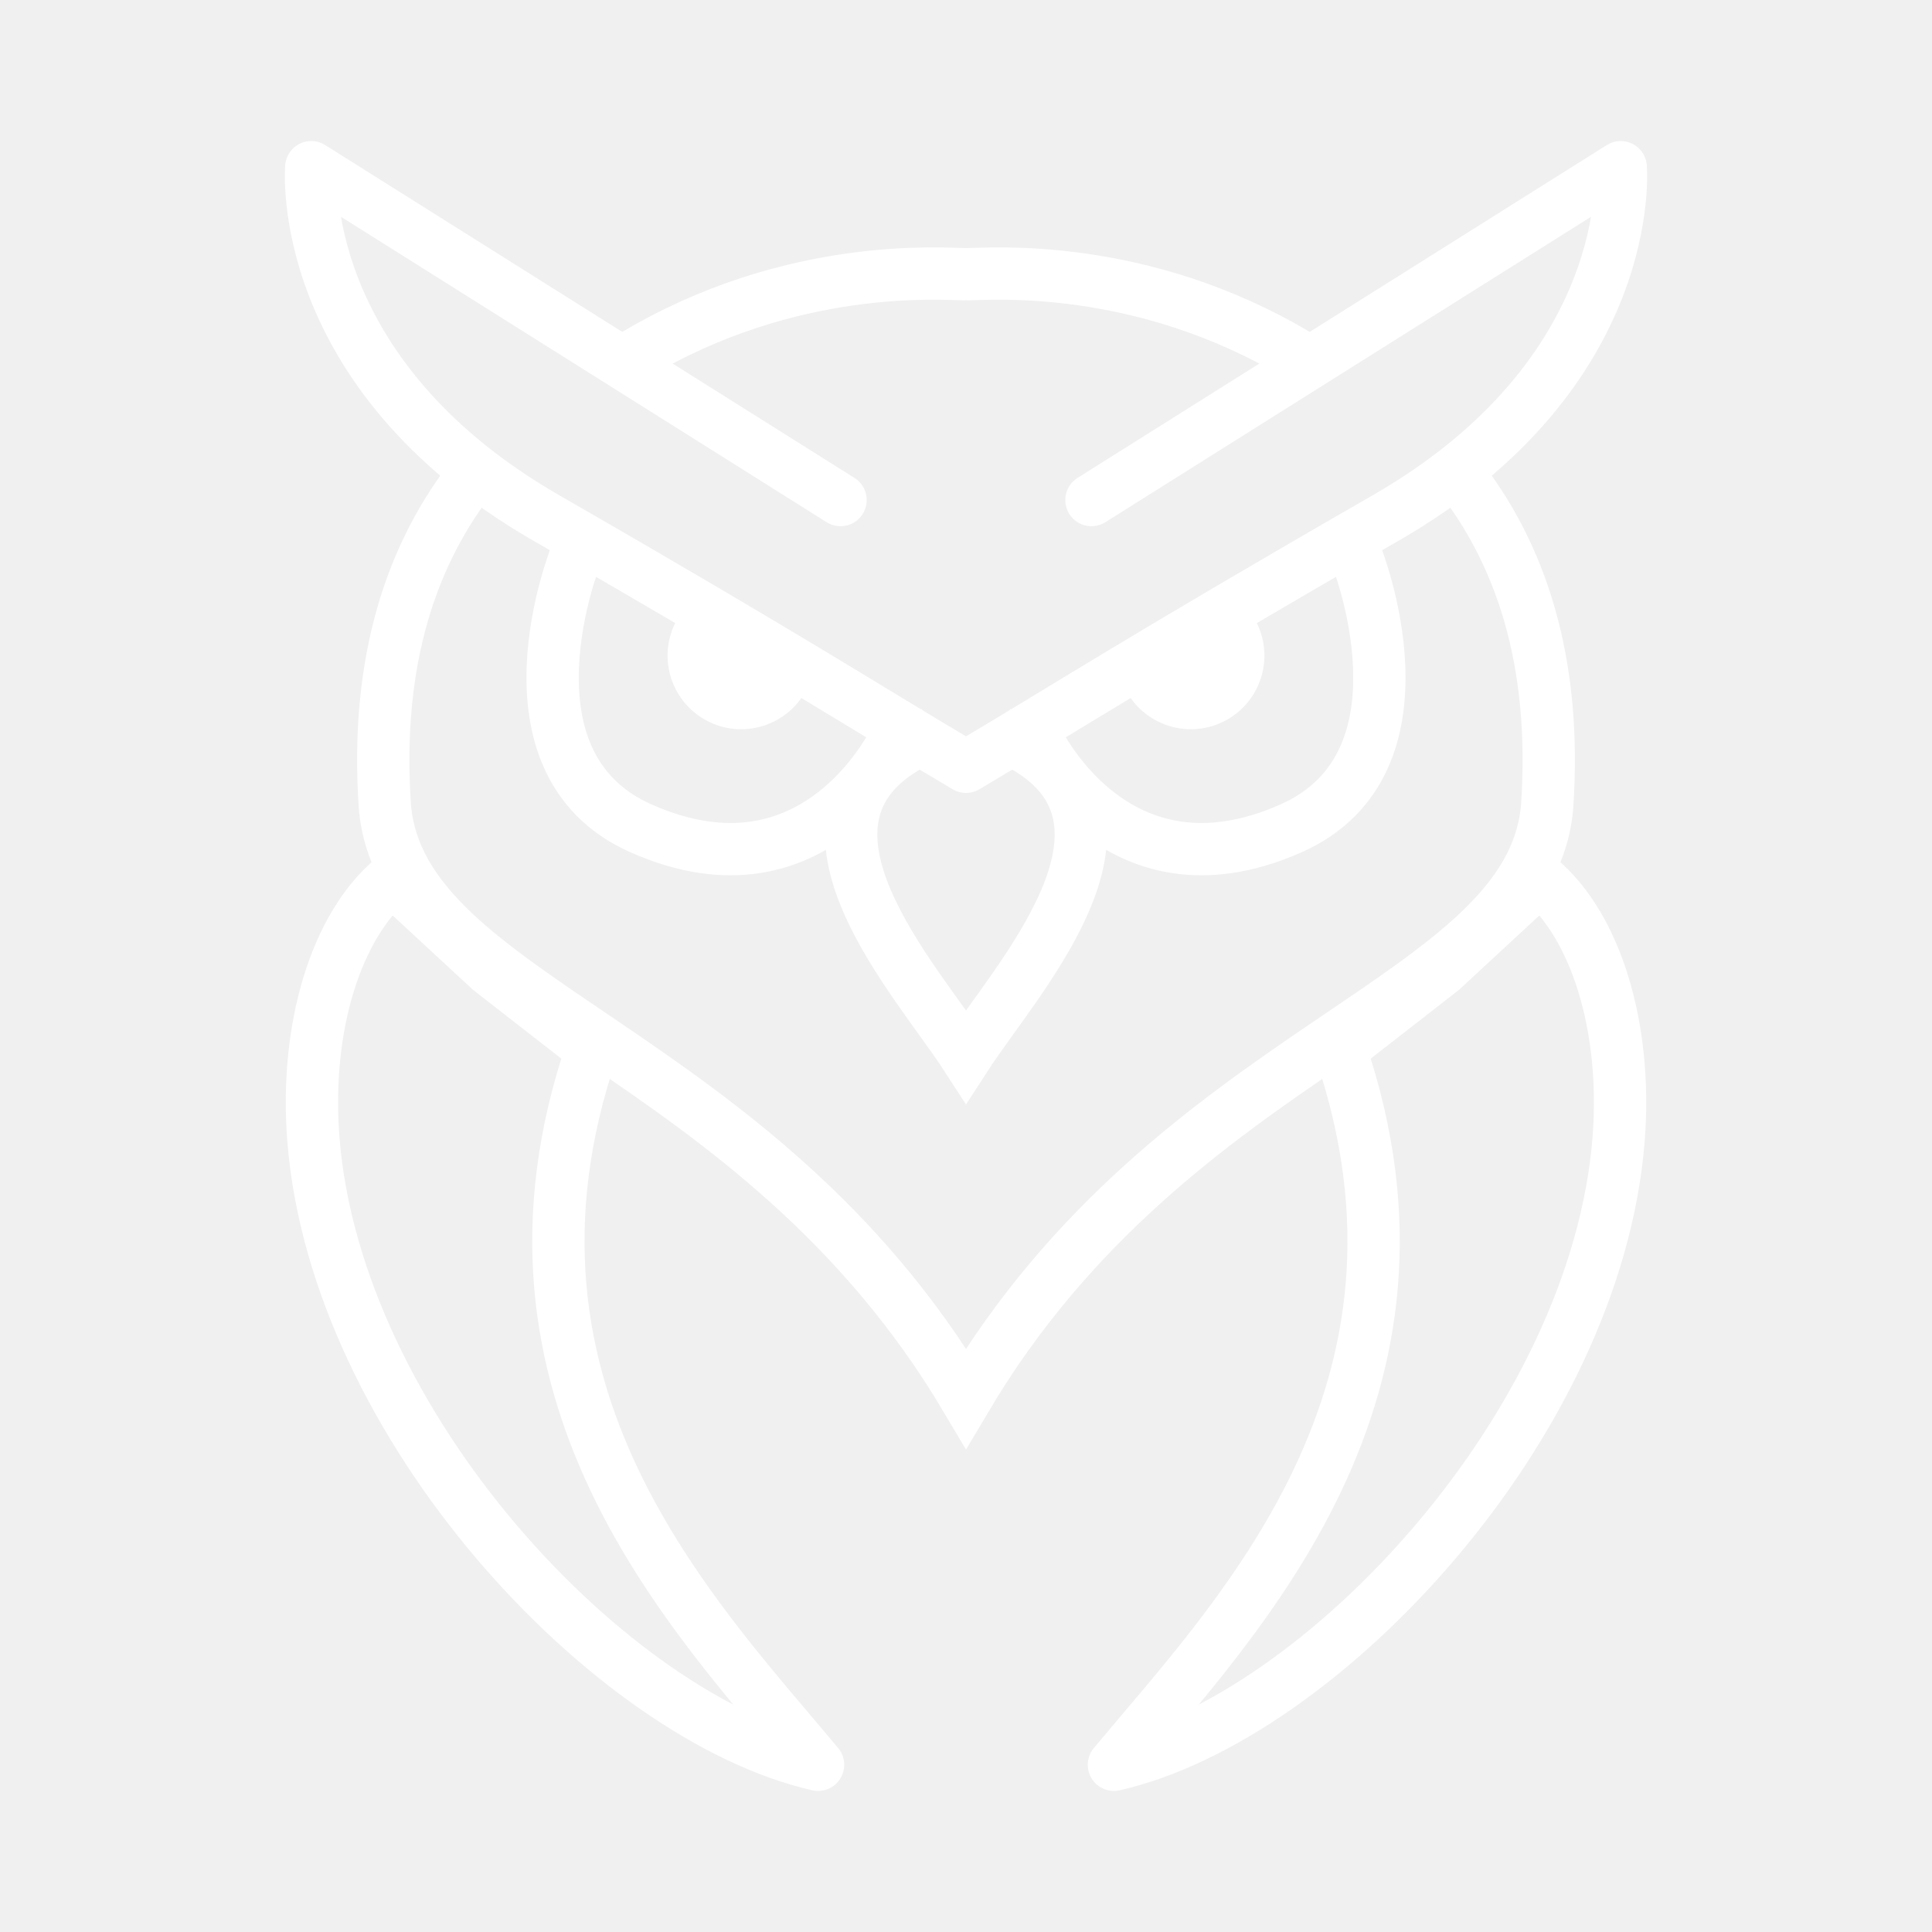
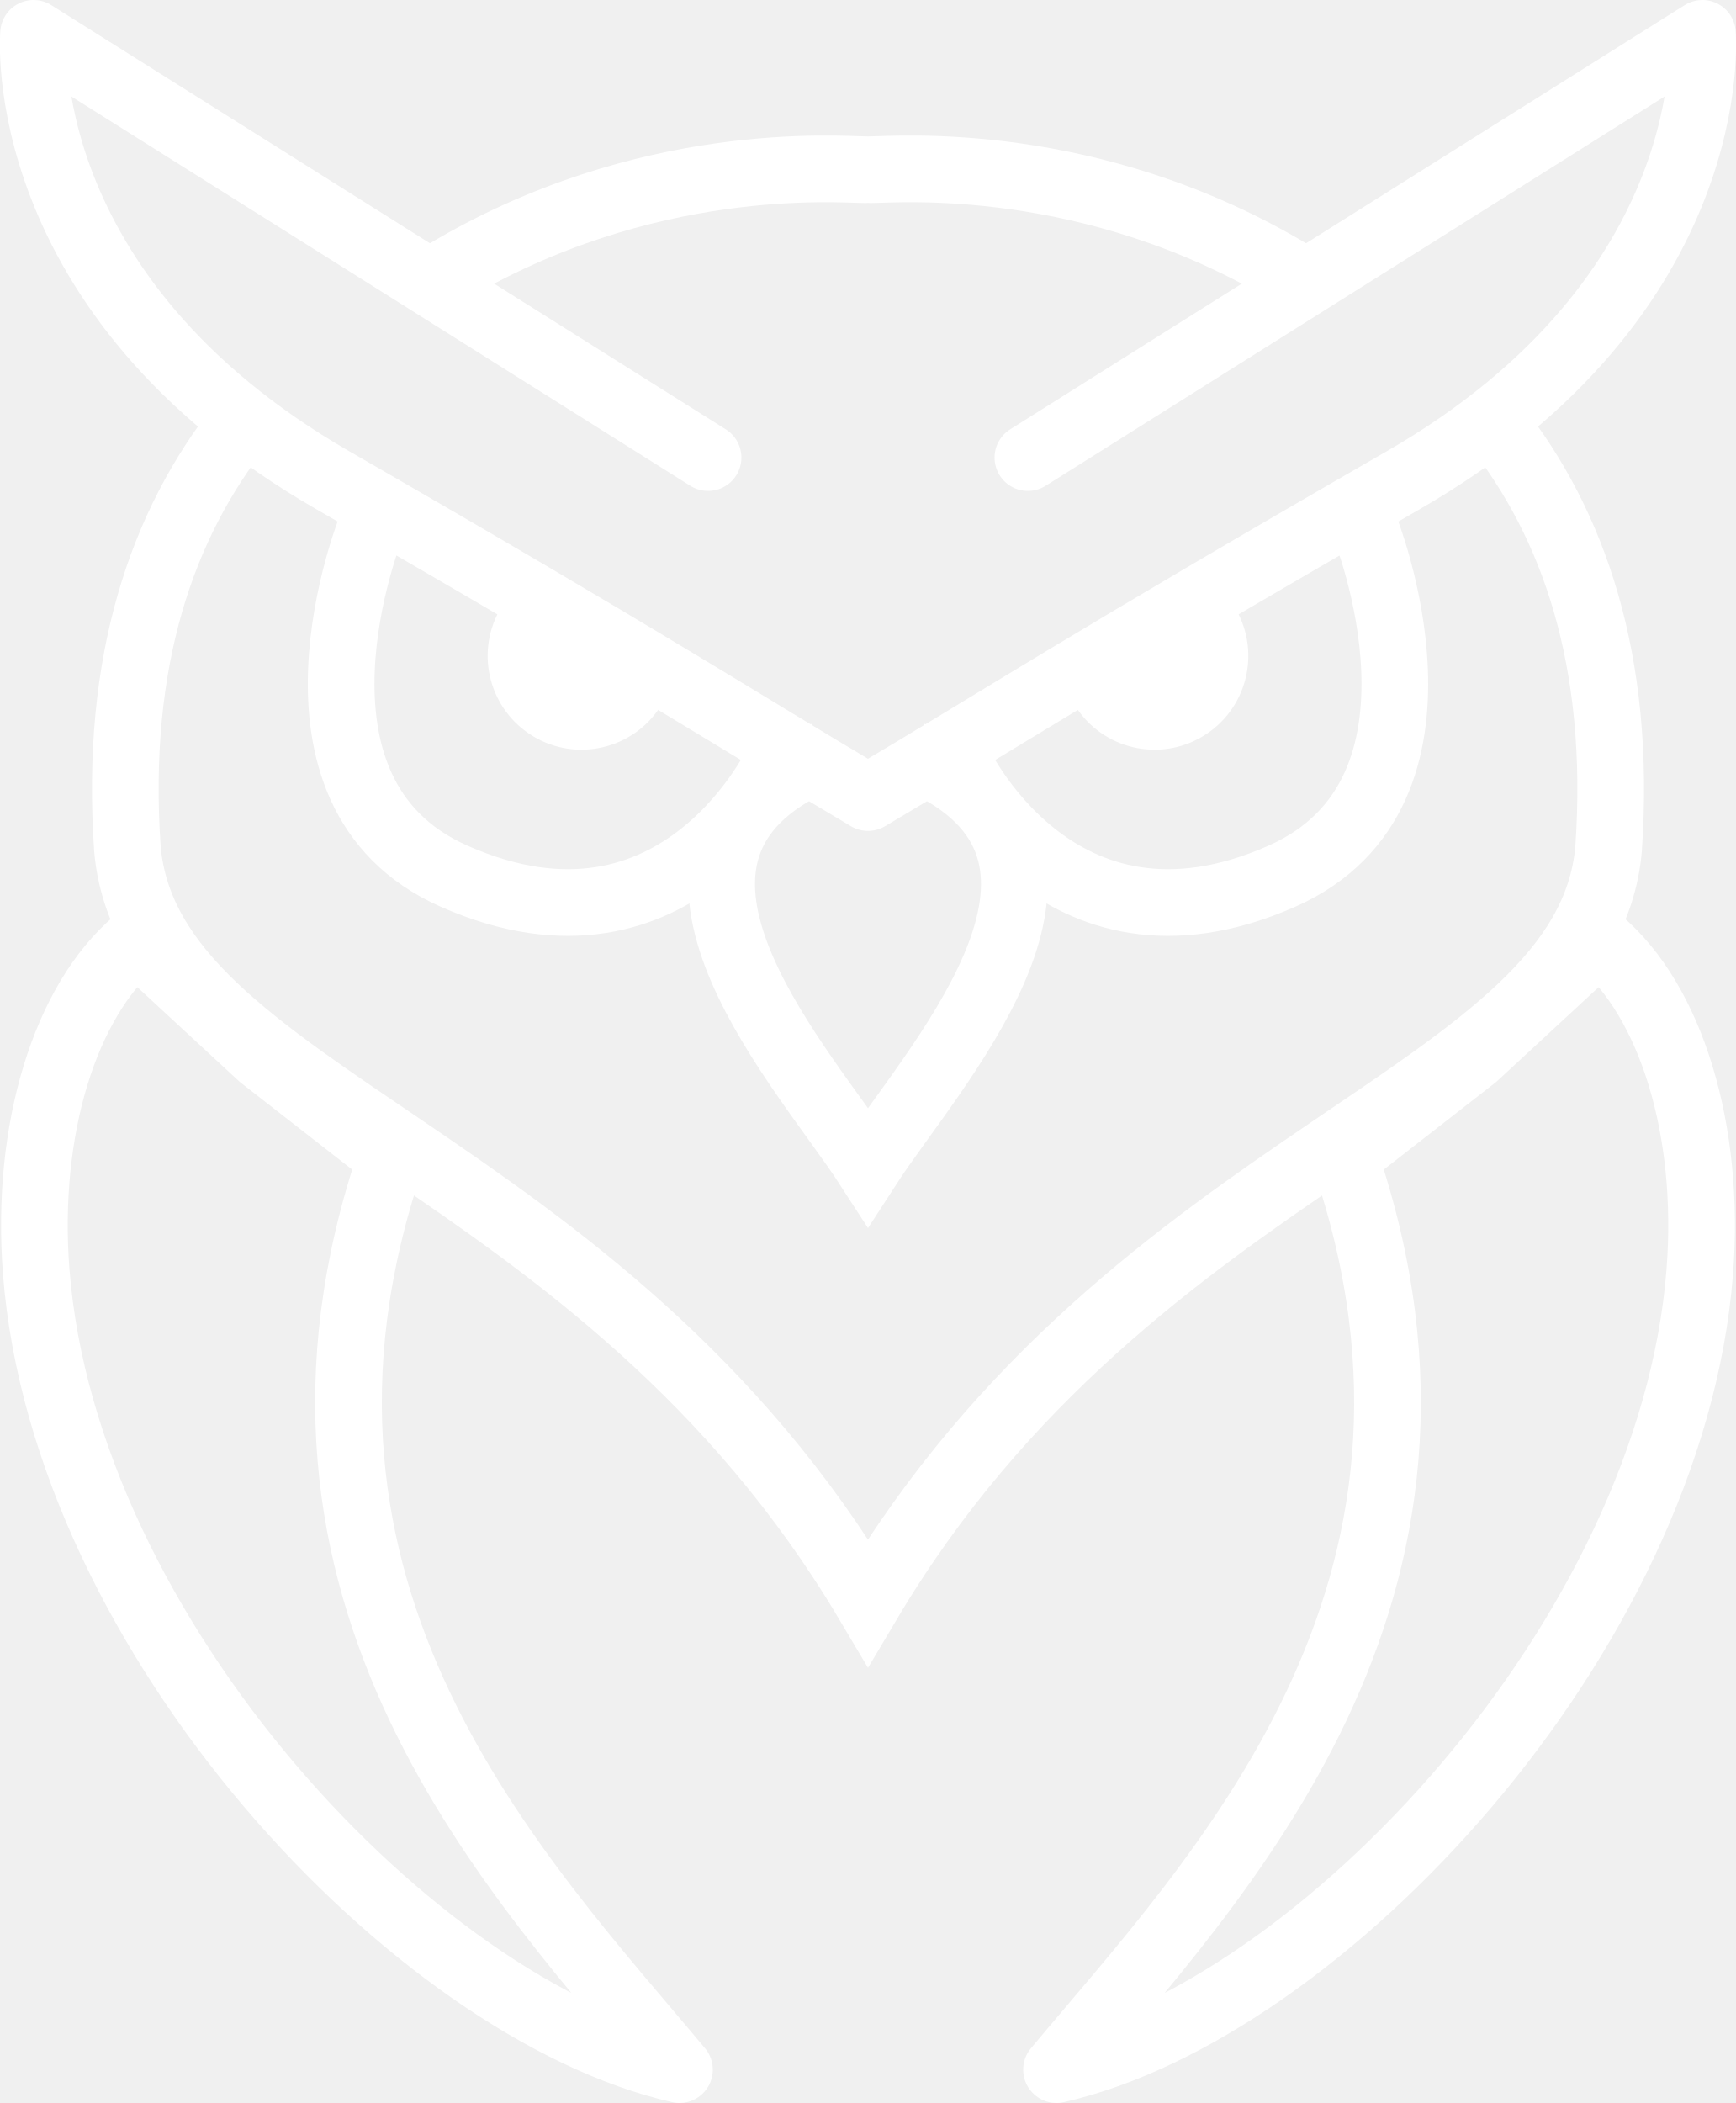
- <svg xmlns="http://www.w3.org/2000/svg" width="210mm" height="210mm" viewBox="0 0 210 210" version="1.1" id="svg1" xml:space="preserve">
+ <svg xmlns="http://www.w3.org/2000/svg" width="148.057mm" height="179.334mm" viewBox="0 0 148.057 179.334" version="1.1" id="svg1" xml:space="preserve">
  <defs id="defs1">
    <rect x="49.944" y="831.424" width="693.343" height="174.805" id="rect10" />
  </defs>
-   <g id="layer1" transform="translate(-0.3697272)">
+   <g id="layer1" transform="translate(-31.34146,-15.33312)">
    <g id="g18" transform="translate(-0.2855697,-6.03253)">
      <path style="opacity:1;fill:none;fill-opacity:1;stroke:#ffffff;stroke-width:5.685;stroke-linecap:round;stroke-linejoin:miter;stroke-dasharray:none;stroke-opacity:1" d="m 105.398,35.835 c -2.142,0 -18.746,-1.446 -35.9,8.868 m 36.415,-8.868 c 2.142,0 18.746,-1.446 35.9,8.868 M 52.177,57.583 c -6.647,8.402 -10.804,20.051 -9.681,36.199 1.882,21.073 40.351,25.803 63.16,64.237 22.809,-38.435 61.278,-43.164 63.16,-64.237 1.123,-16.148 -3.034,-27.796 -9.681,-36.199" id="path12" />
      <path style="opacity:1;fill:none;fill-opacity:1;stroke:#ffffff;stroke-width:5.685;stroke-linecap:round;stroke-linejoin:round;stroke-miterlimit:10;stroke-dasharray:none;stroke-opacity:1;paint-order:normal" d="M 92.017,60.386 34.49,24.208 c 0,0 -1.944,22.308 25.542,38.123 27.002,15.536 34.57,20.507 45.623,27.048 11.053,-6.541 18.621,-11.512 45.623,-27.048 27.486,-15.815 25.542,-38.123 25.542,-38.123 l -57.528,36.178" id="path13" />
      <path style="opacity:1;fill:none;fill-opacity:1;stroke:#ffffff;stroke-width:5.685;stroke-linecap:square;stroke-linejoin:round;stroke-miterlimit:10;stroke-dasharray:none;stroke-opacity:1;paint-order:normal" d="m 43.258,101.597 c -6.075,5.116 -9.484,16.113 -8.542,28.223 2.424,31.162 32.352,62.925 54.861,68.037 C 75.991,181.566 52.249,157.382 64.988,120.087 L 53.918,111.459 Z" id="path14" />
      <path id="path15" d="m 43.258,101.597 c -6.075,5.116 -9.484,16.113 -8.542,28.223 2.424,31.162 32.352,62.925 54.861,68.037 C 75.991,181.566 52.249,157.382 64.988,120.087 L 53.918,111.459 Z" style="opacity:1;fill:none;fill-opacity:1;stroke:#ffffff;stroke-width:5.685;stroke-linecap:square;stroke-linejoin:round;stroke-miterlimit:10;stroke-dasharray:none;stroke-opacity:1;paint-order:normal" transform="matrix(-1,0,0,1,211.3106,0)" />
      <path style="opacity:1;fill:none;fill-opacity:1;stroke:#ffffff;stroke-width:5.685;stroke-linecap:square;stroke-linejoin:round;stroke-miterlimit:10;stroke-dasharray:none;stroke-opacity:1;paint-order:normal" d="m 63.272,66.334 c 0,0 -9.089,22.569 7.053,29.736 C 89.699,104.67 98.155,85.967 98.155,85.967 M 148.038,66.334 c 0,0 9.089,22.569 -7.053,29.736 C 121.612,104.67 113.156,85.967 113.156,85.967" id="path16" />
      <path style="opacity:1;fill:#ffffff;fill-opacity:1;stroke:none;stroke-width:3.8;stroke-linecap:square;stroke-linejoin:round;stroke-miterlimit:10;stroke-dasharray:none;stroke-opacity:1;paint-order:normal" id="path17" d="m 87.957,81.605 c -2.331,3.648 -7.142,4.778 -10.854,2.551 -3.712,-2.227 -4.979,-7.003 -2.859,-10.777 l 6.973,3.918 z m 35.397,0 c 2.331,3.648 7.142,4.778 10.854,2.551 3.712,-2.227 4.979,-7.003 2.859,-10.777 l -6.973,3.918 z" />
      <path style="opacity:1;fill:none;fill-opacity:1;stroke:#ffffff;stroke-width:5.685;stroke-linecap:square;stroke-linejoin:miter;stroke-miterlimit:10;stroke-dasharray:none;stroke-opacity:1;paint-order:normal" d="m 111.619,86.948 c 15.401,8.415 -0.627,25.655 -5.963,33.905 -5.336,-8.25 -21.364,-25.49 -5.963,-33.905" id="path18" />
    </g>
  </g>
</svg>
